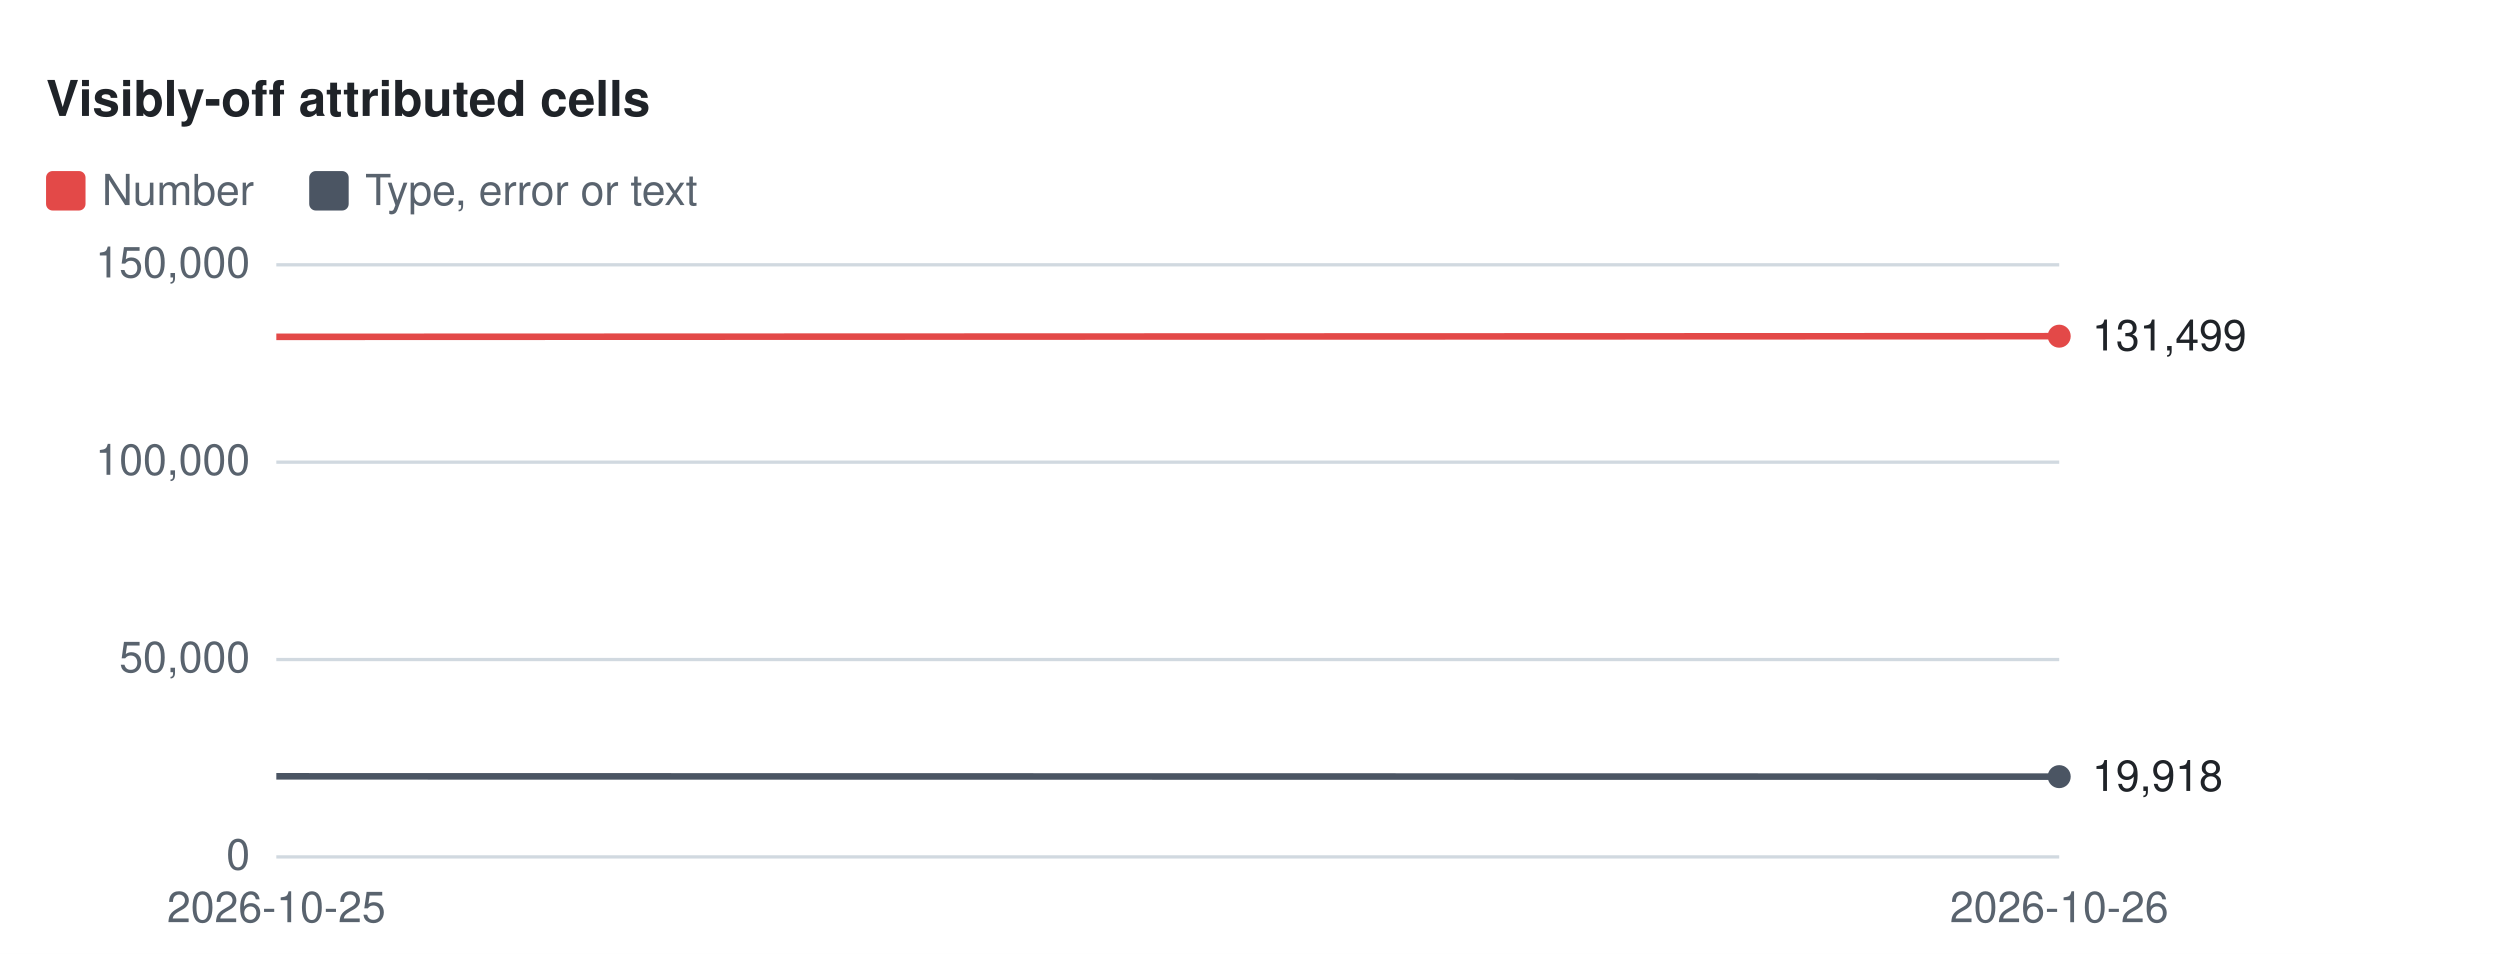
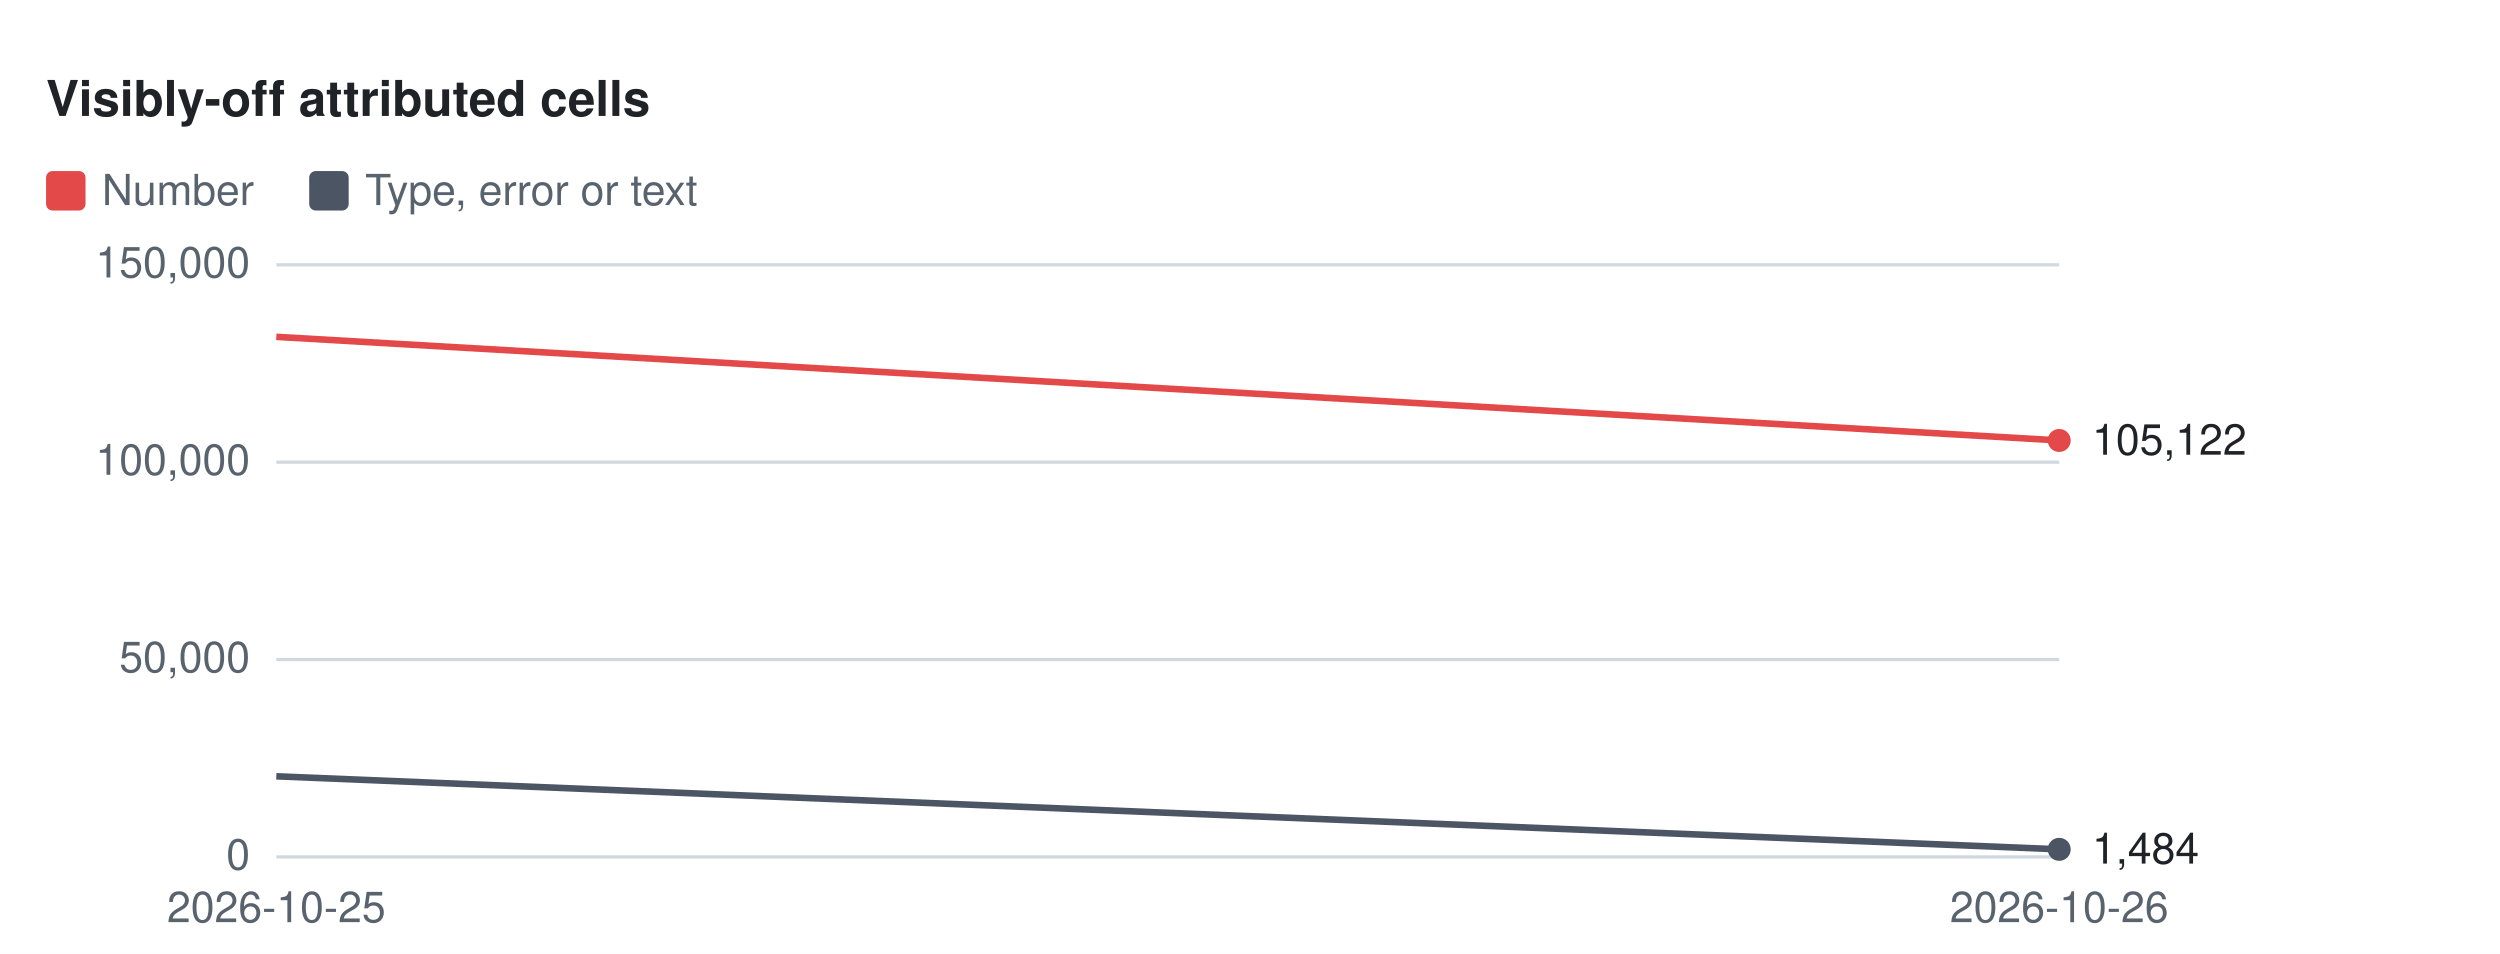
<svg xmlns="http://www.w3.org/2000/svg" width="760" height="290" viewBox="0 0 760 290" role="img" aria-labelledby="t d">
  <style>text{font-family:system-ui,-apple-system,'Segoe UI',Helvetica,Arial,sans-serif;font-size:13px}.title{font-size:15px;font-weight:600}.num{font-variant-numeric:tabular-nums}.bg{fill:#ffffff}.ink{fill:#1f2328}.muted{fill:#59636e}.grid{fill:#d1d9e0}.b-numeric{fill:#e34948}.b-other{fill:#4b5563}.s-numeric{stroke:#e34948}.s-other{stroke:#4b5563}@media (prefers-color-scheme: dark){.bg{fill:#0d1117}.ink{fill:#f0f6fc}.muted{fill:#9198a1}.grid{fill:#3d444d}.b-numeric{fill:#e66767}.b-other{fill:#9ca3af}.s-numeric{stroke:#e66767}.s-other{stroke:#9ca3af}}</style>
  <rect class="bg" fill="#ffffff" x="0" y="0" width="760" height="290" />
  <g transform="translate(14,14)">
    <text x="0.0" y="16.0" class="ink title" fill="#1f2328" text-anchor="start" dominant-baseline="middle">Visibly-off attributed cells</text>
    <rect class="b-numeric" fill="#e34948" x="0.0" y="38" width="12" height="12" rx="2" />
    <text x="17.0" y="44.0" class="muted" fill="#59636e" text-anchor="start" dominant-baseline="middle">Number</text>
    <rect class="b-other" fill="#4b5563" x="80.0" y="38" width="12" height="12" rx="2" />
    <text x="97.0" y="44.0" class="muted" fill="#59636e" text-anchor="start" dominant-baseline="middle">Type, error or text</text>
    <rect class="grid" fill="#d1d9e0" x="70" y="246.0" width="542" height="1" />
    <text x="62.0" y="246.0" class="muted num" fill="#59636e" text-anchor="end" dominant-baseline="middle">0</text>
    <rect class="grid" fill="#d1d9e0" x="70" y="186.0" width="542" height="1" />
    <text x="62.0" y="186.0" class="muted num" fill="#59636e" text-anchor="end" dominant-baseline="middle">50,000</text>
    <rect class="grid" fill="#d1d9e0" x="70" y="126.0" width="542" height="1" />
    <text x="62.0" y="126.0" class="muted num" fill="#59636e" text-anchor="end" dominant-baseline="middle">100,000</text>
    <rect class="grid" fill="#d1d9e0" x="70" y="66.0" width="542" height="1" />
    <text x="62.0" y="66.0" class="muted num" fill="#59636e" text-anchor="end" dominant-baseline="middle">150,000</text>
    <text x="70.0" y="262.0" class="muted num" fill="#59636e" text-anchor="middle" dominant-baseline="middle">2026-10-25</text>
    <text x="612.0" y="262.0" class="muted num" fill="#59636e" text-anchor="middle" dominant-baseline="middle">2026-10-26</text>
-     <polyline class="s-numeric" stroke="#e34948" fill="none" stroke-width="2" stroke-linejoin="round" points="70.0,88.4 612.0,88.2" />
-     <circle class="b-numeric" fill="#e34948" cx="612.0" cy="88.2" r="3.5" />
-     <polyline class="s-other" stroke="#4b5563" fill="none" stroke-width="2" stroke-linejoin="round" points="70.0,222.0 612.0,222.1" />
-     <circle class="b-other" fill="#4b5563" cx="612.0" cy="222.1" r="3.5" />
-     <text x="622.0" y="88.2" class="ink num" fill="#1f2328" text-anchor="start" dominant-baseline="middle">131,499</text>
-     <text x="622.0" y="222.1" class="ink num" fill="#1f2328" text-anchor="start" dominant-baseline="middle">19,918</text>
+     <polyline class="s-numeric" stroke="#e34948" fill="none" stroke-width="2" stroke-linejoin="round" points="70.0,88.4 612.0,119.9" />
+     <circle class="b-numeric" fill="#e34948" cx="612.0" cy="119.9" r="3.5" />
+     <polyline class="s-other" stroke="#4b5563" fill="none" stroke-width="2" stroke-linejoin="round" points="70.0,222.0 612.0,244.2" />
+     <circle class="b-other" fill="#4b5563" cx="612.0" cy="244.2" r="3.5" />
+     <text x="622.0" y="119.9" class="ink num" fill="#1f2328" text-anchor="start" dominant-baseline="middle">105,122</text>
+     <text x="622.0" y="244.2" class="ink num" fill="#1f2328" text-anchor="start" dominant-baseline="middle">1,484</text>
  </g>
</svg>
